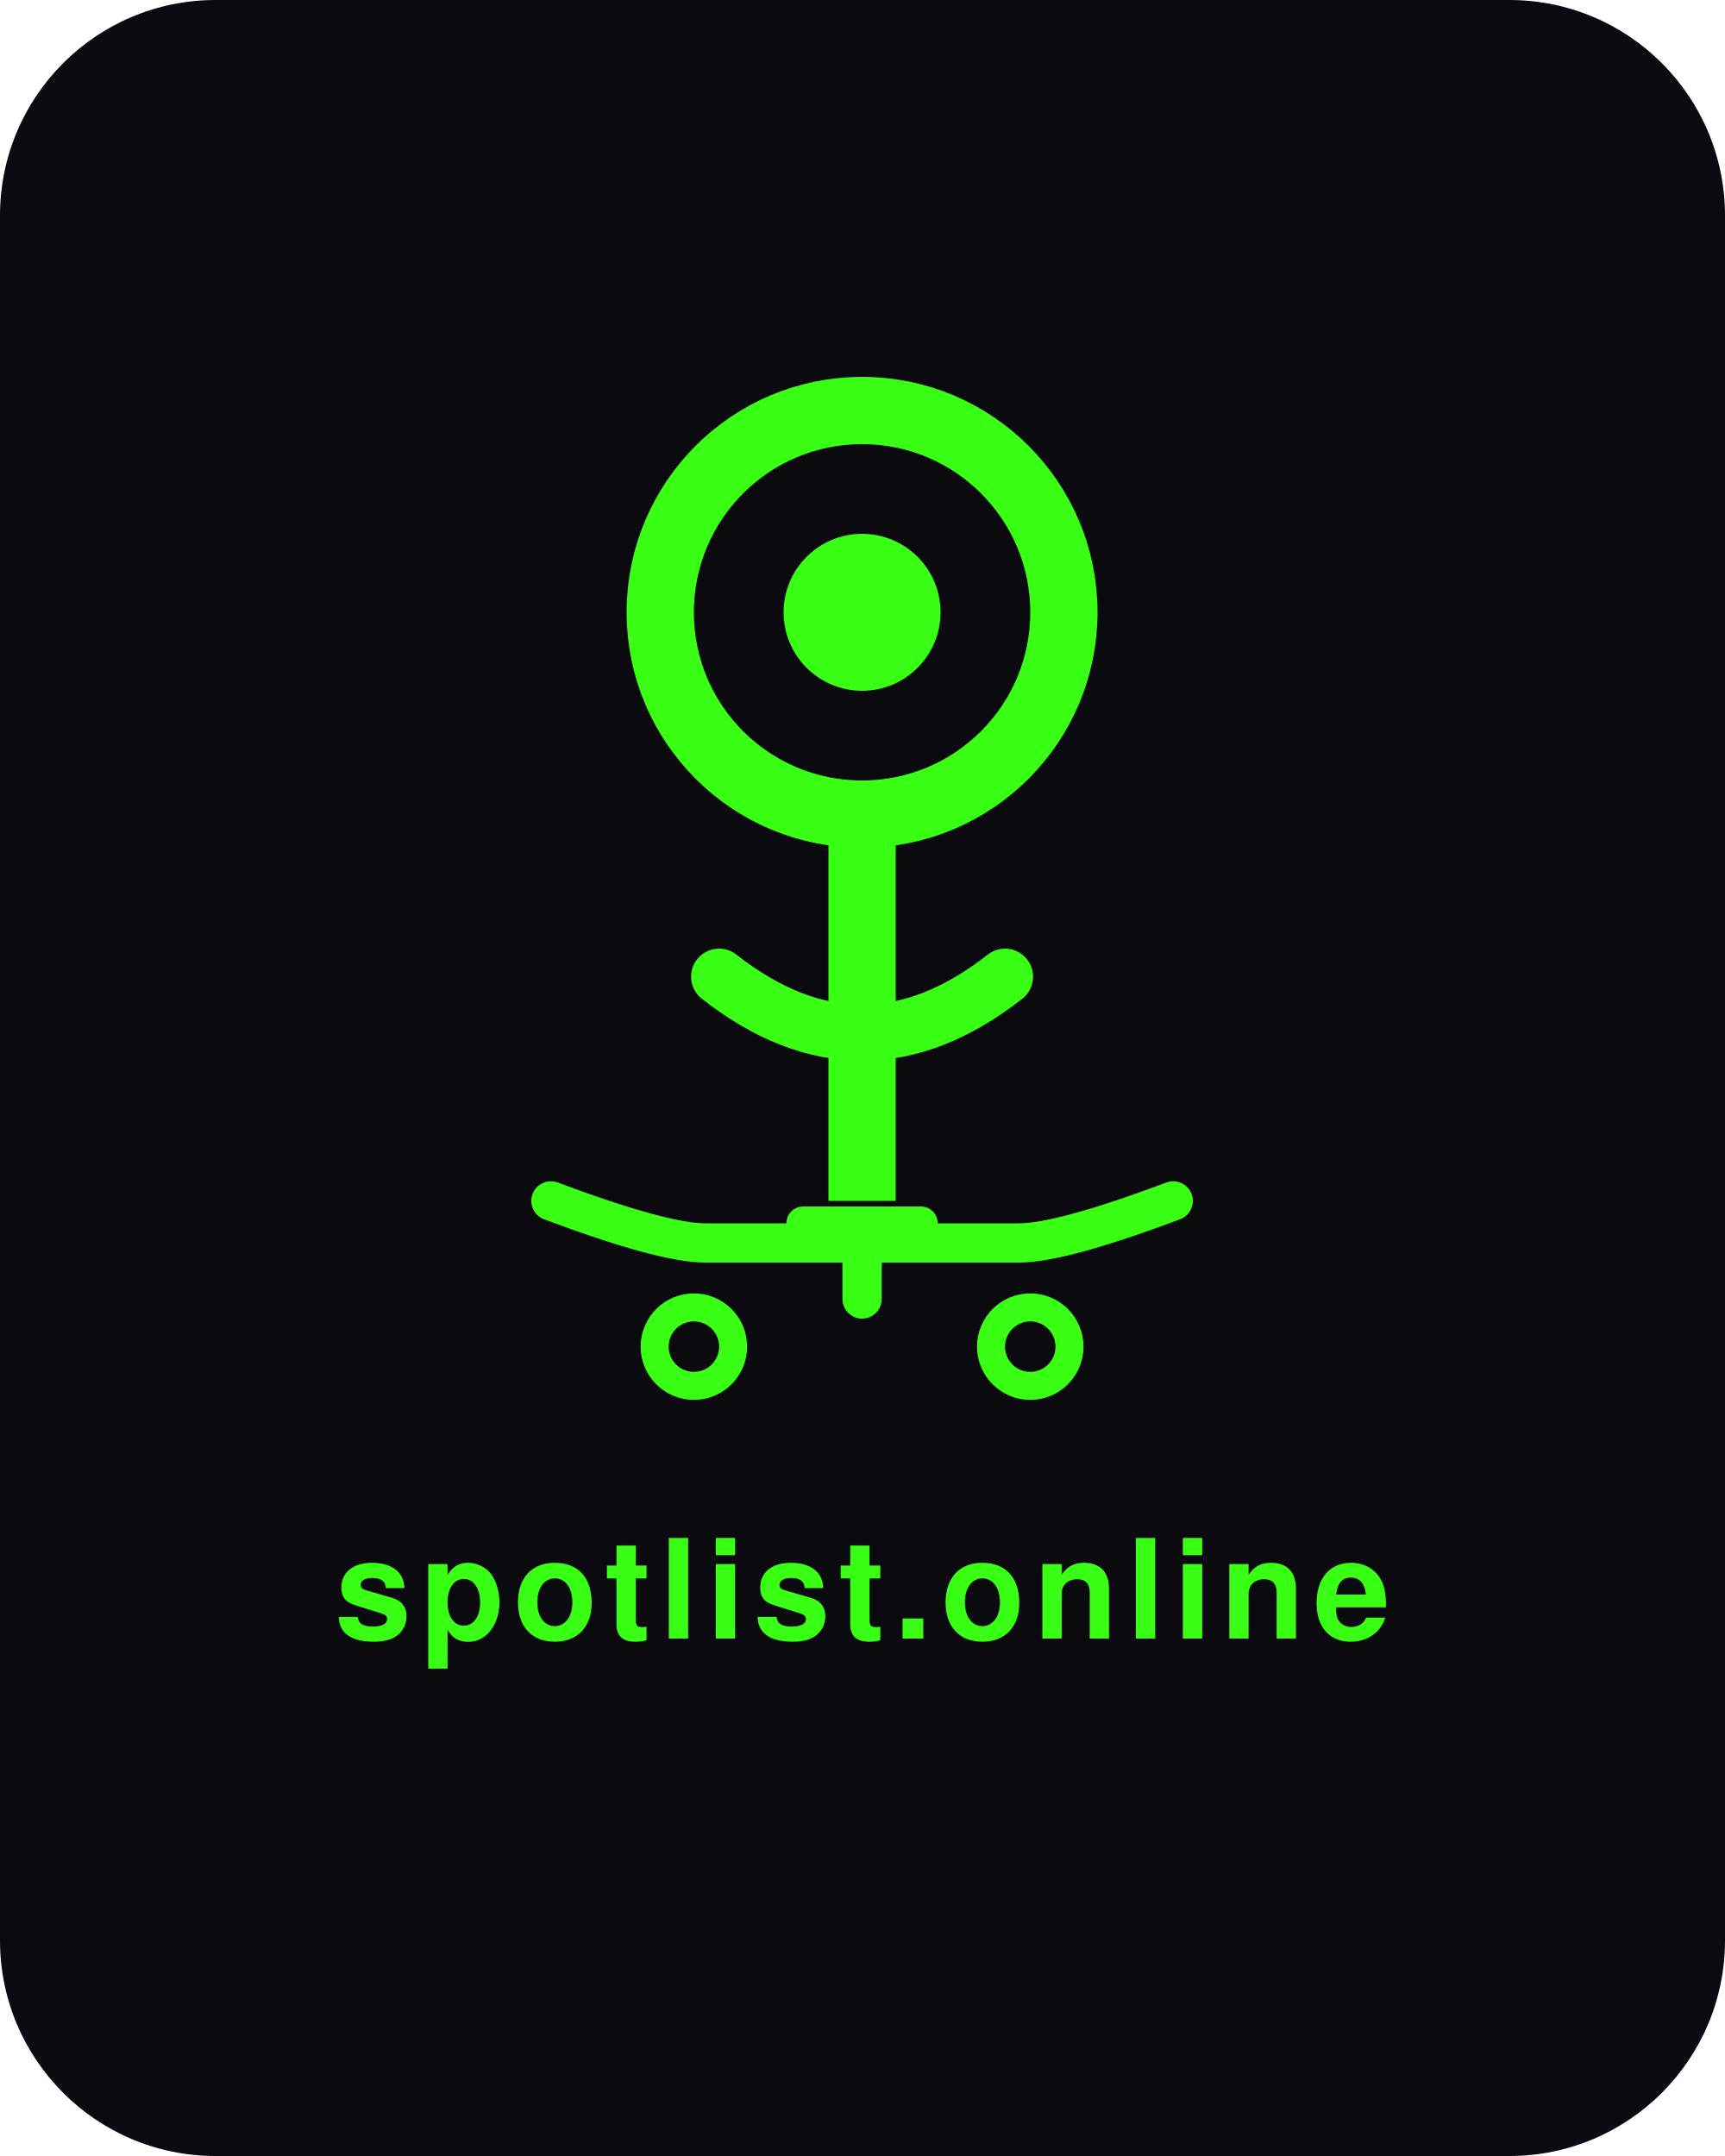
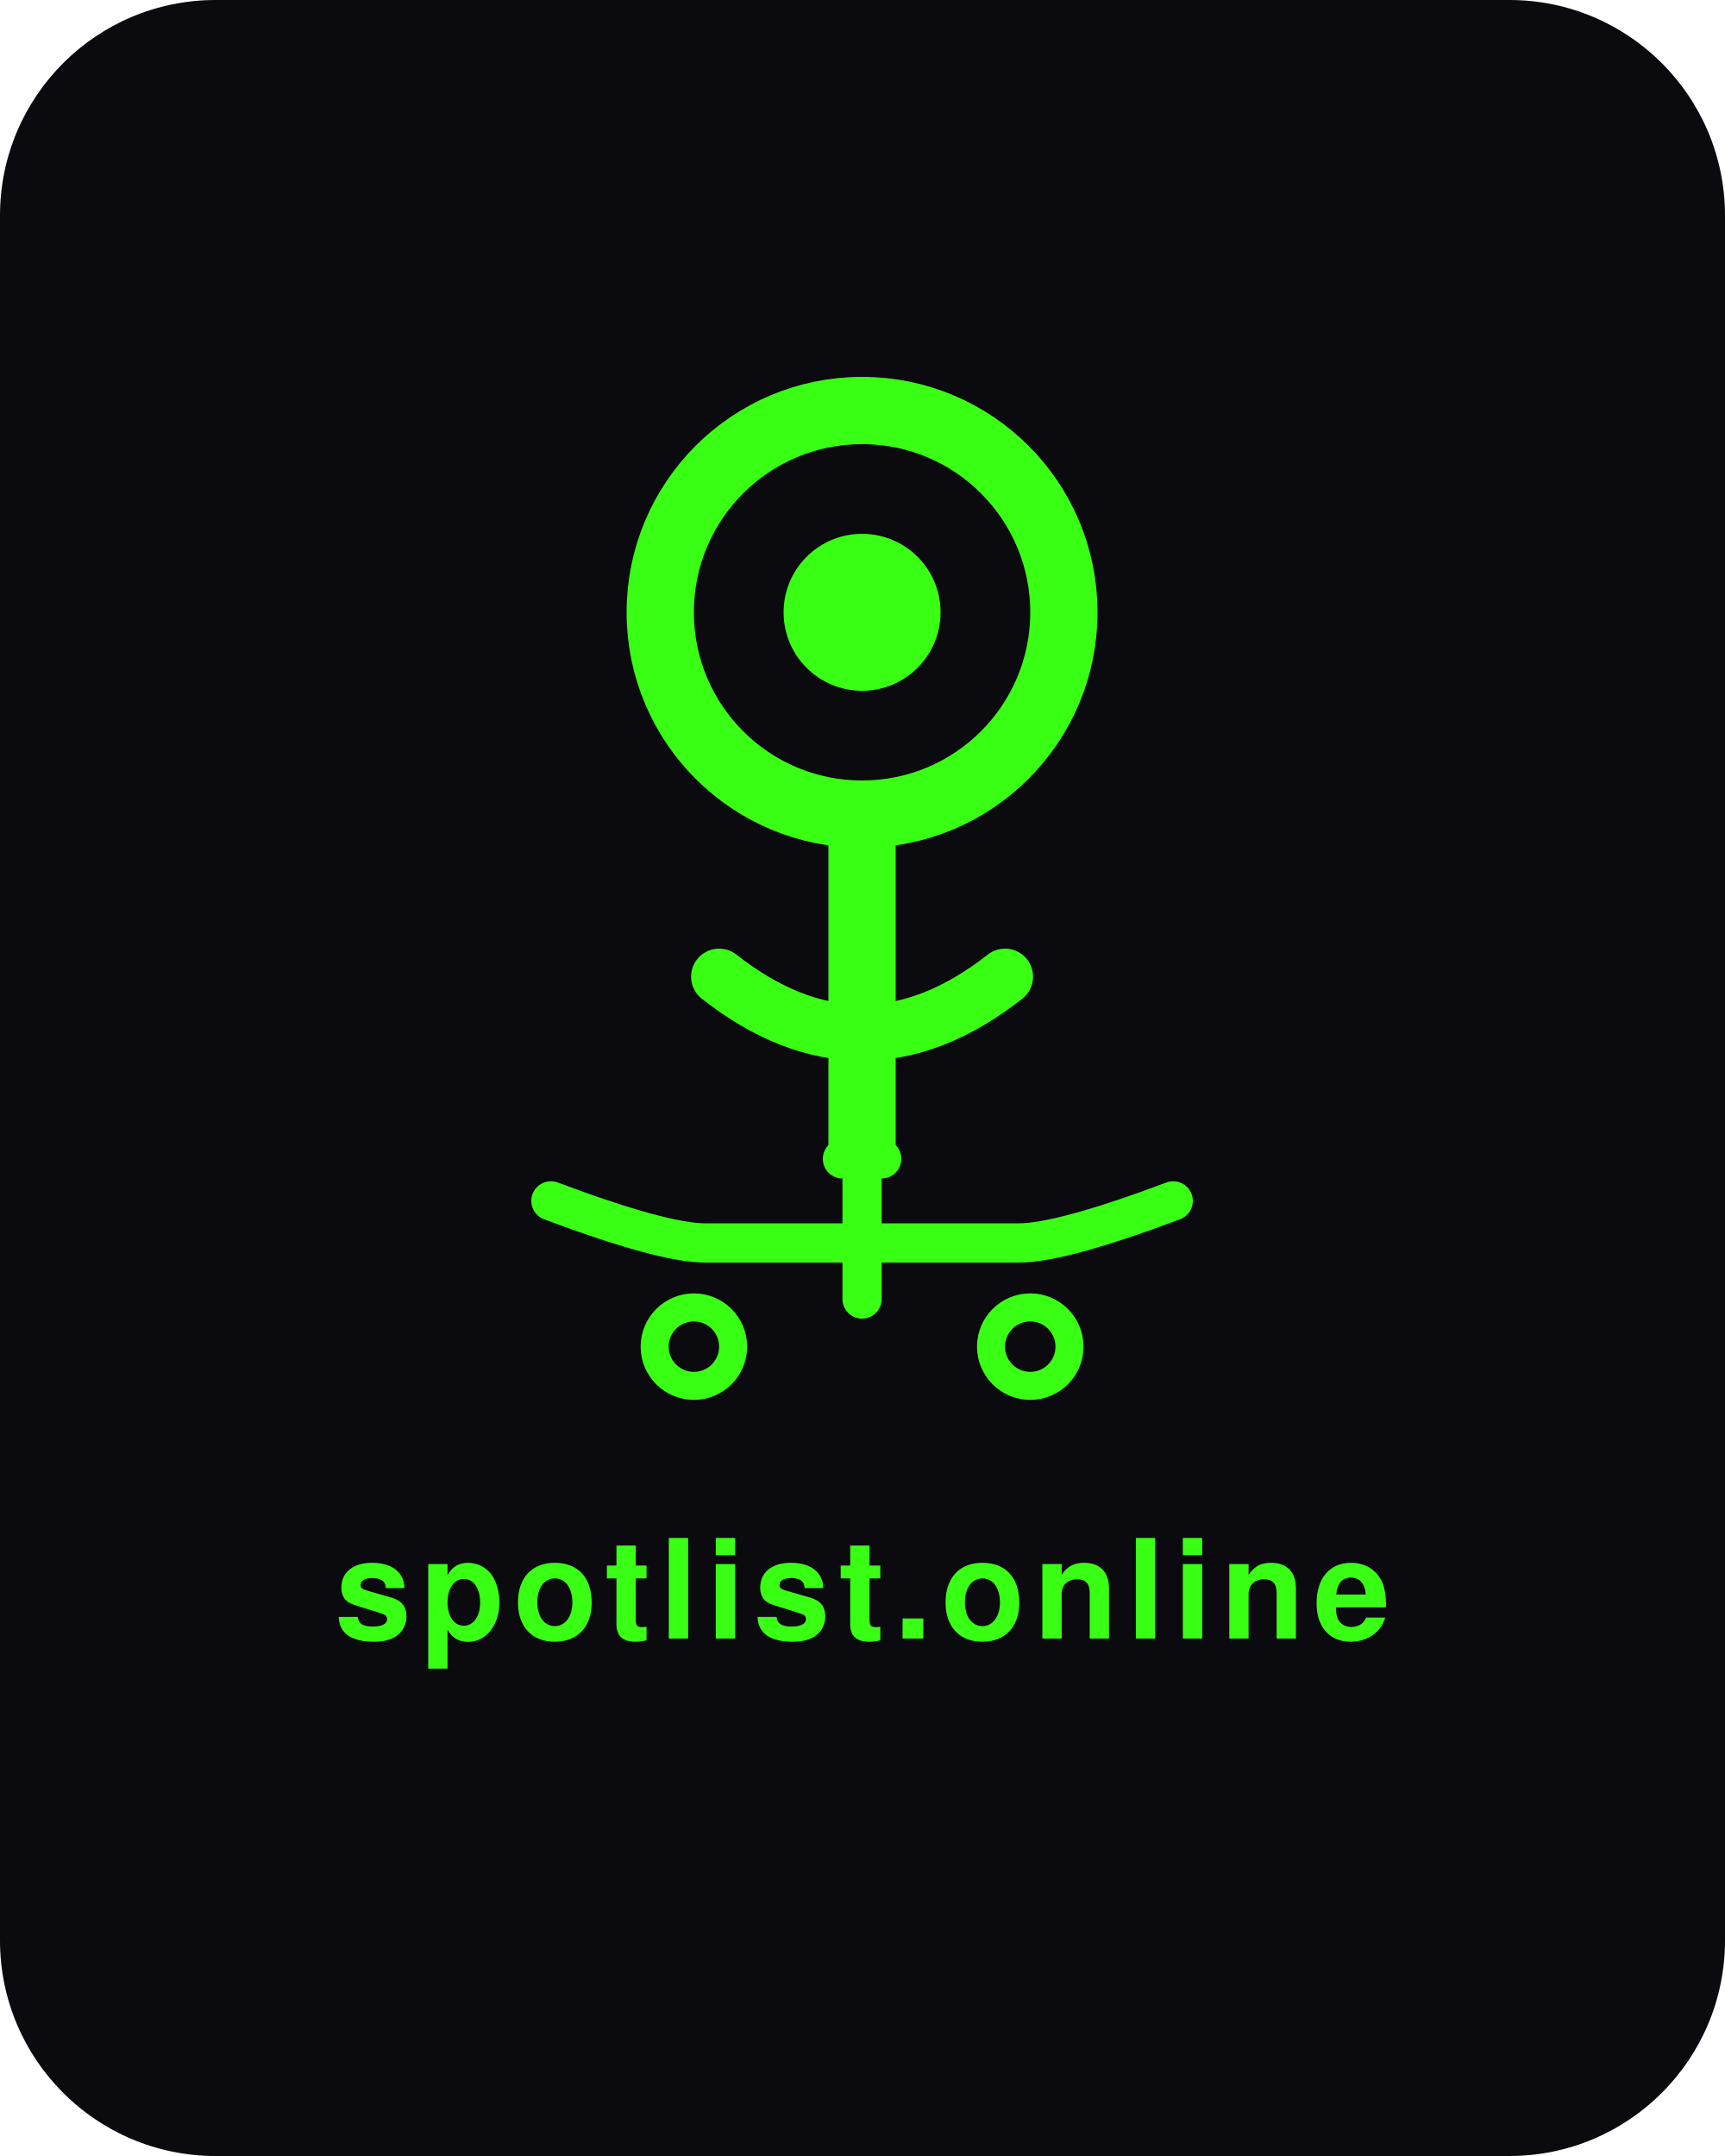
<svg xmlns="http://www.w3.org/2000/svg" width="800" height="1000" viewBox="0 0 800 1000">
  <rect width="800" height="1000" rx="100" fill="#0a0a0f" />
  <g transform="translate(67, 50) scale(1.3)">
    <circle cx="256" cy="180" r="72" fill="none" stroke="#39ff14" stroke-width="24" />
-     <path d="M256 252 L256 390" stroke="#39ff14" stroke-width="24" />
-     <path d="M235 398 L277 398" stroke="#39ff14" stroke-width="12" stroke-linecap="round" />
+     <path d="M256 252 L256 375" stroke="#39ff14" stroke-width="24" />
+     <path d="M249 375 L263 375" stroke="#39ff14" stroke-width="14" stroke-linecap="round" />
+     <path d="M256 375 L256 405" stroke="#39ff14" stroke-width="14" />
    <path d="M205 310 Q256 350 307 310" stroke="#39ff14" stroke-width="20" fill="none" stroke-linecap="round" />
    <circle cx="256" cy="180" r="28" fill="#39ff14" />
    <path d="M145 390 Q185 405 200 405 L312 405 Q327 405 367 390" stroke="#39ff14" stroke-width="14" fill="none" stroke-linecap="round" />
    <circle cx="196" cy="442" r="14" fill="none" stroke="#39ff14" stroke-width="10" />
    <circle cx="316" cy="442" r="14" fill="none" stroke="#39ff14" stroke-width="10" />
    <line x1="256" y1="405" x2="256" y2="425" stroke="#39ff14" stroke-width="14" stroke-linecap="round" />
  </g>
  <text x="400" y="760" text-anchor="middle" font-family="'Helvetica Neue', Helvetica, Arial, sans-serif" font-size="64" font-weight="700" fill="#39ff14" letter-spacing="4">
    spotlist.online
  </text>
</svg>
